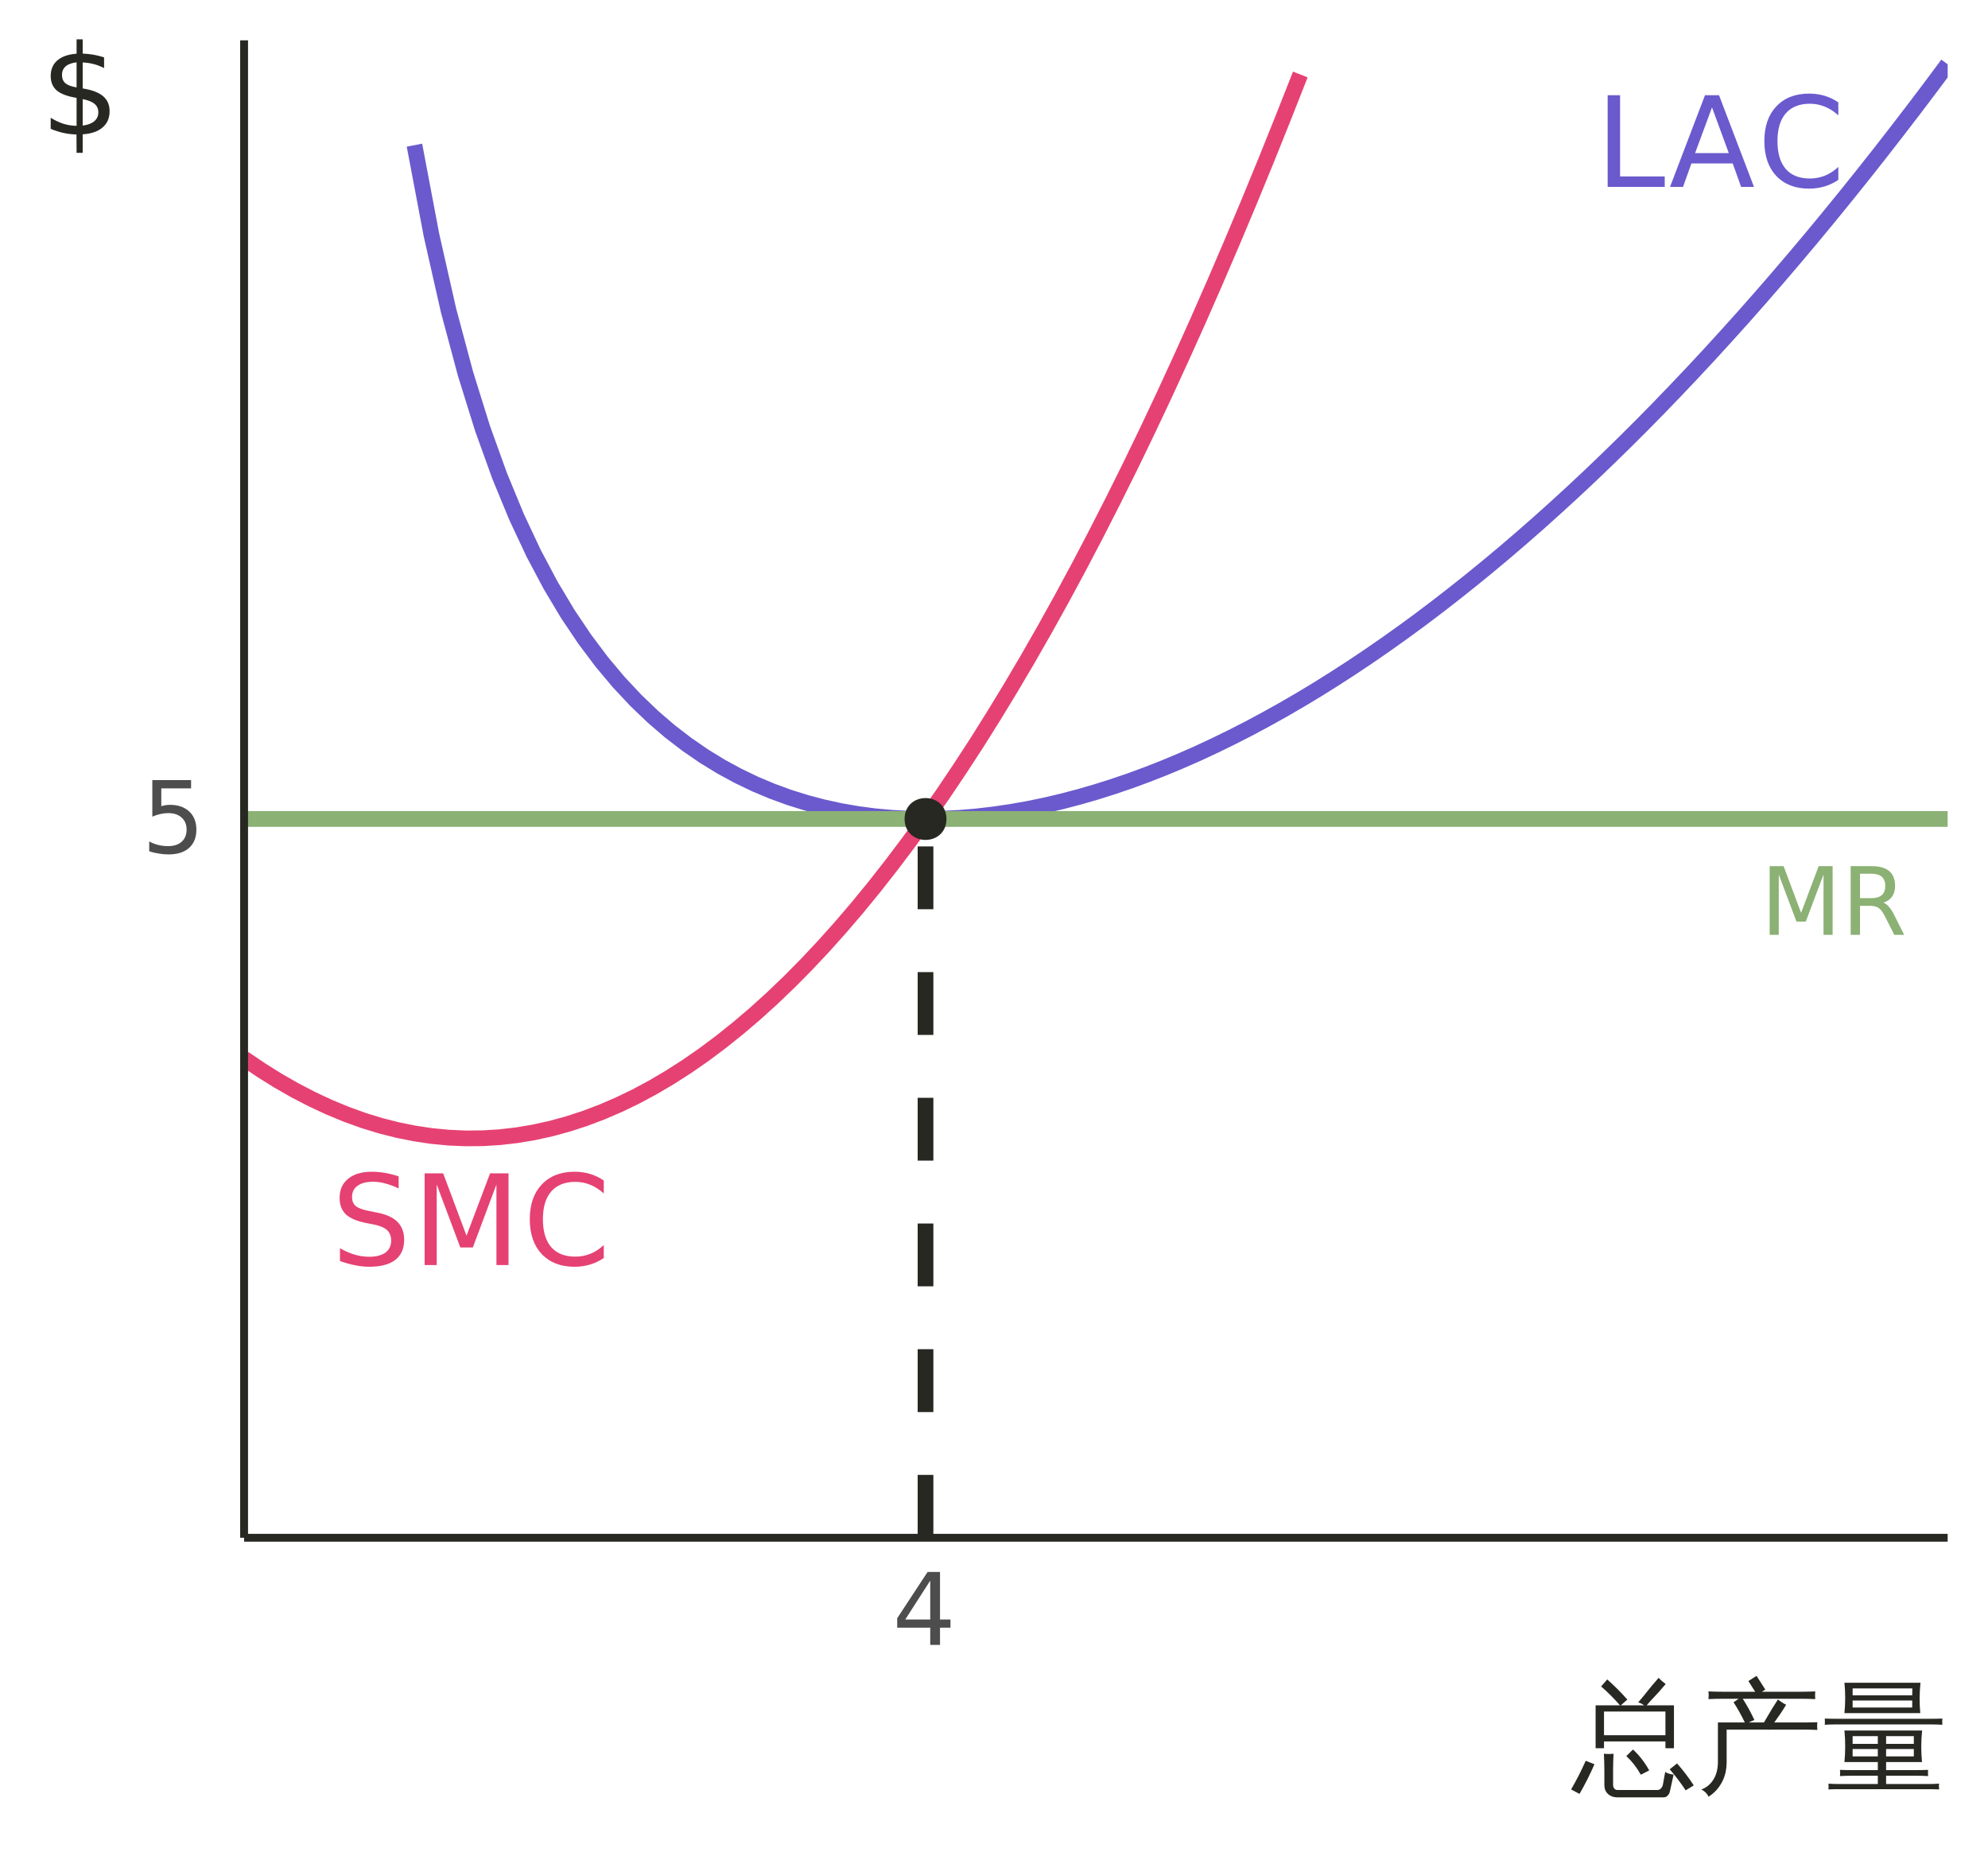
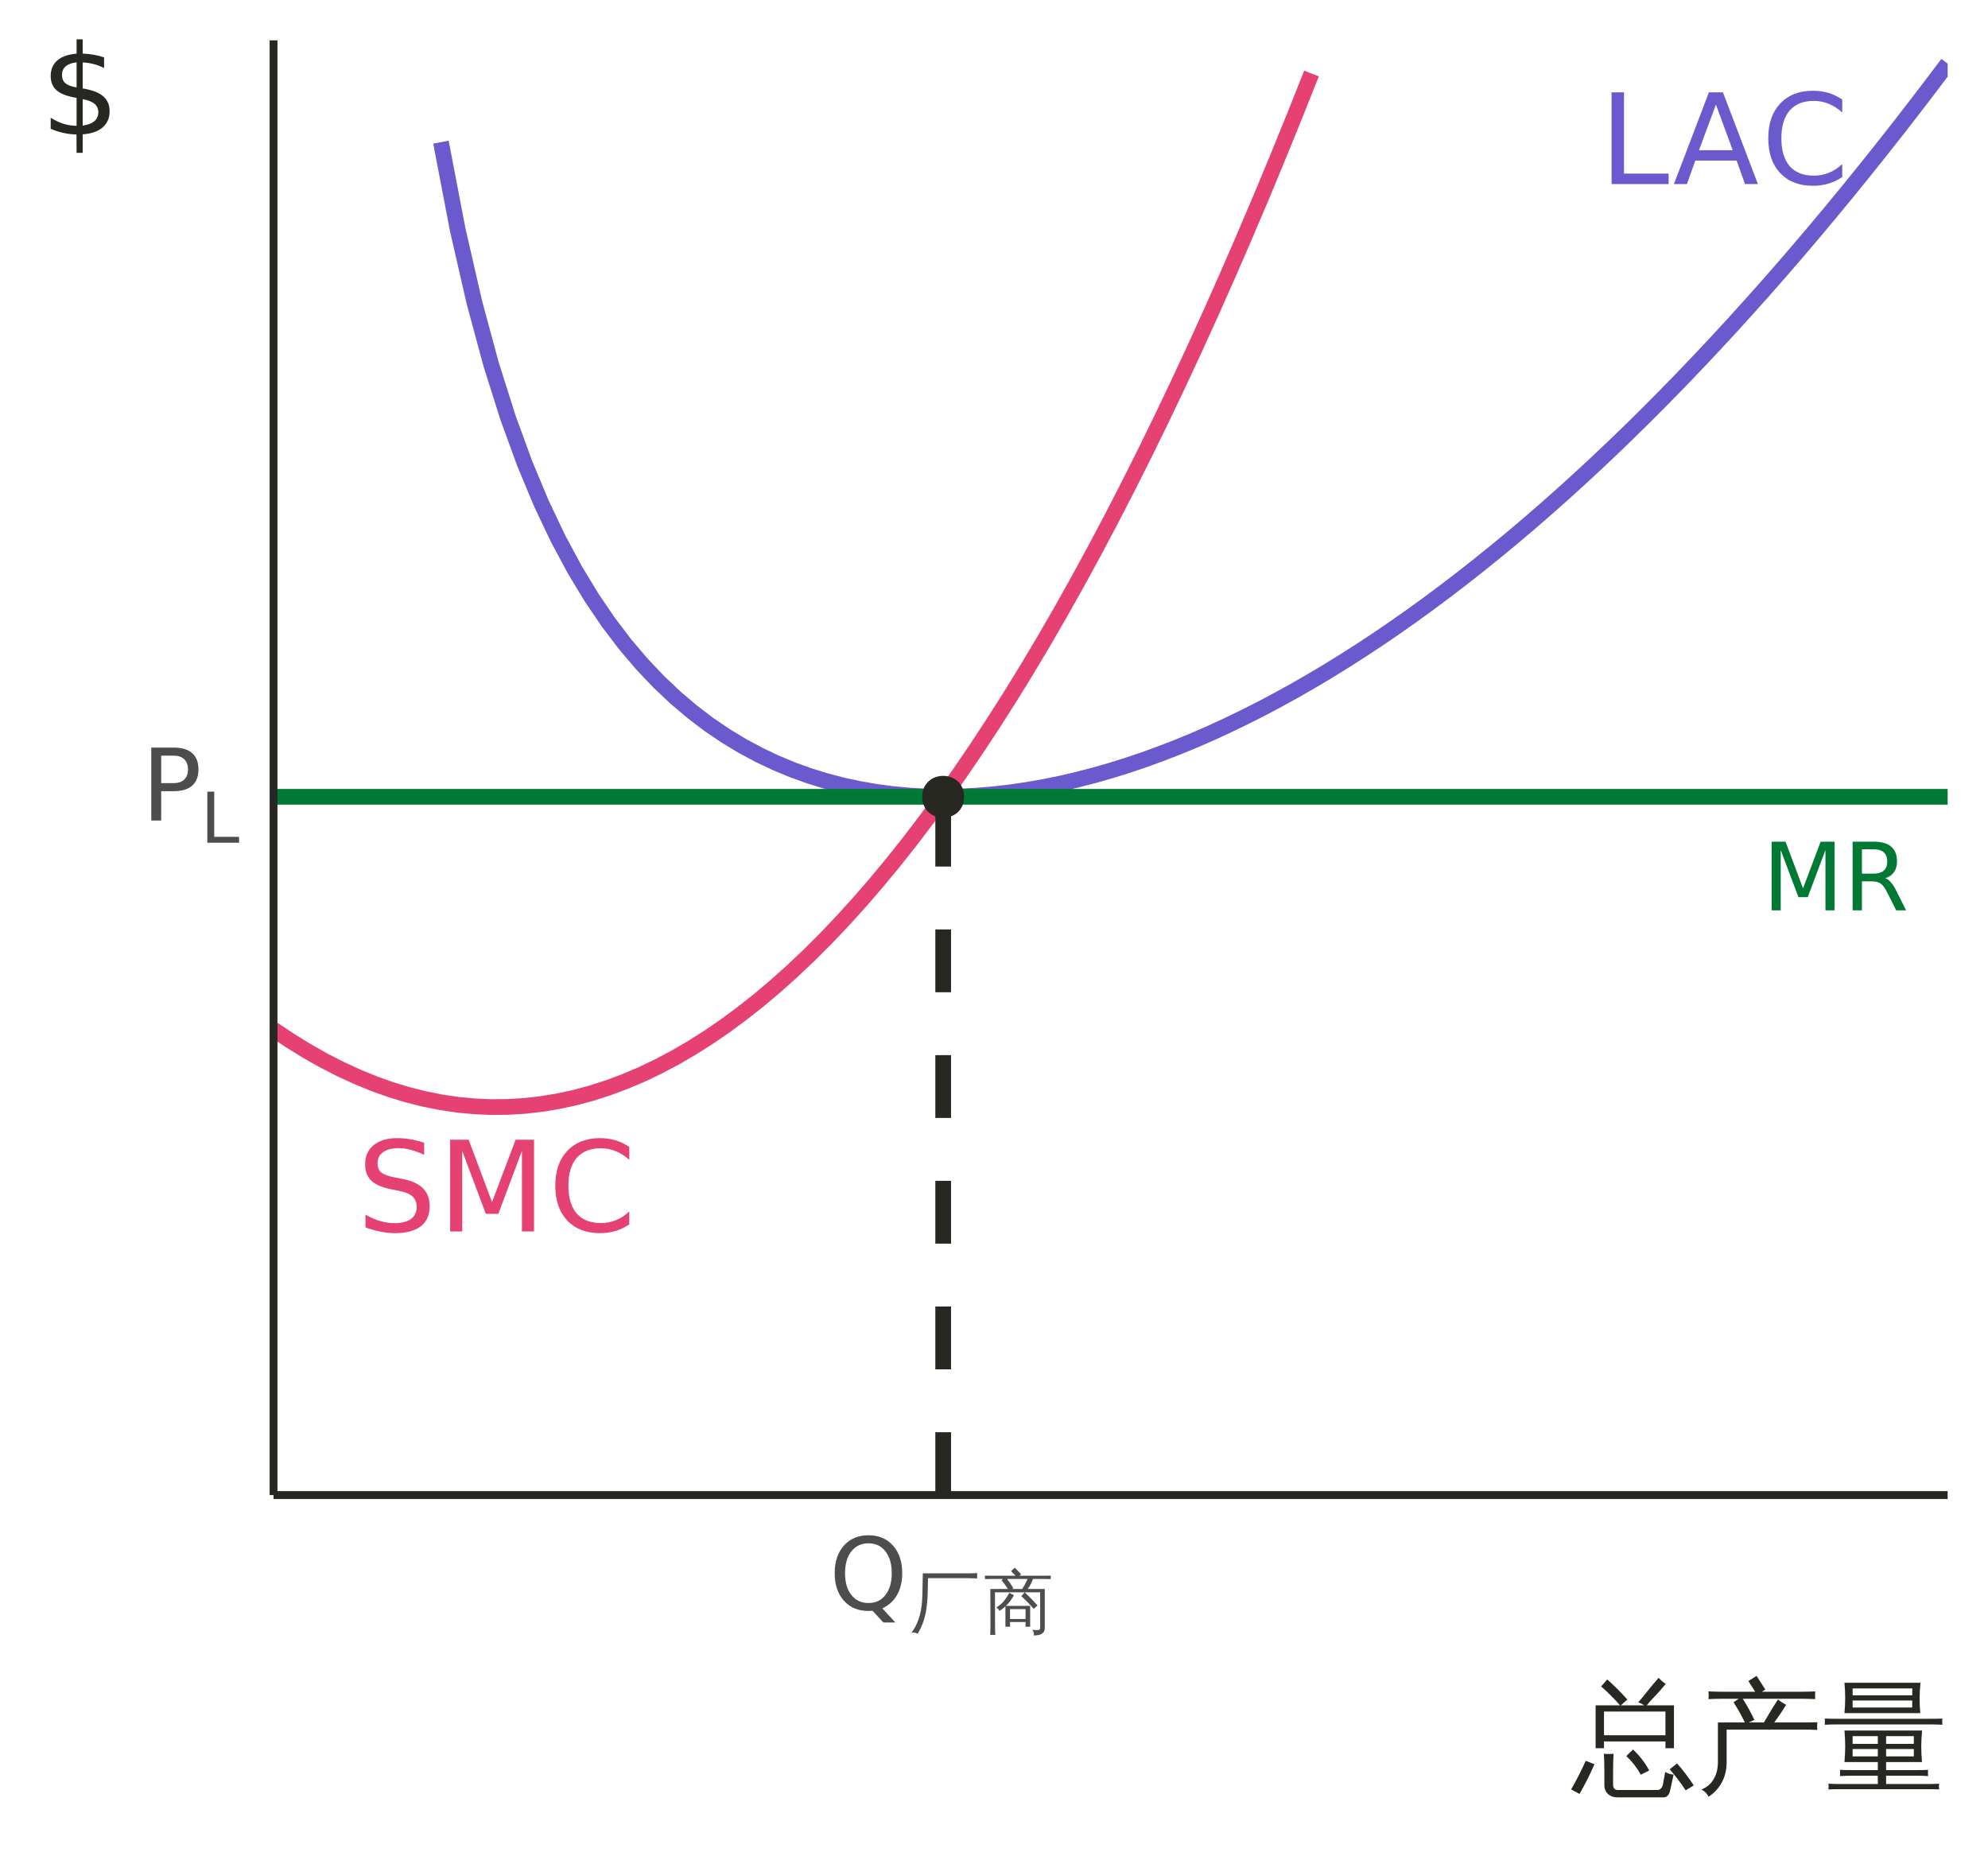
<svg xmlns="http://www.w3.org/2000/svg" xmlns:xlink="http://www.w3.org/1999/xlink" width="270" height="252" viewBox="0 0 270 252">
  <defs>
    <g>
      <g id="glyph-0-0">
        <path d="M 0.844 3.016 L 0.844 -12.047 L 9.391 -12.047 L 9.391 3.016 Z M 1.812 2.062 L 8.438 2.062 L 8.438 -11.078 L 1.812 -11.078 Z M 1.812 2.062 " />
      </g>
      <g id="glyph-0-1">
        <path d="M 1.672 -12.453 L 3.359 -12.453 L 3.359 -1.422 L 9.422 -1.422 L 9.422 0 L 1.672 0 Z M 1.672 -12.453 " />
      </g>
      <g id="glyph-0-2">
        <path d="M 5.844 -10.797 L 3.547 -4.594 L 8.125 -4.594 Z M 4.891 -12.453 L 6.797 -12.453 L 11.547 0 L 9.797 0 L 8.656 -3.188 L 3.047 -3.188 L 1.906 0 L 0.141 0 Z M 4.891 -12.453 " />
      </g>
      <g id="glyph-0-3">
        <path d="M 11 -11.484 L 11 -9.719 C 10.438 -10.238 9.832 -10.629 9.188 -10.891 C 8.539 -11.16 7.859 -11.297 7.141 -11.297 C 5.711 -11.297 4.617 -10.859 3.859 -9.984 C 3.109 -9.117 2.734 -7.863 2.734 -6.219 C 2.734 -4.57 3.109 -3.312 3.859 -2.438 C 4.617 -1.57 5.711 -1.141 7.141 -1.141 C 7.859 -1.141 8.539 -1.27 9.188 -1.531 C 9.832 -1.789 10.438 -2.188 11 -2.719 L 11 -0.953 C 10.406 -0.555 9.781 -0.258 9.125 -0.062 C 8.469 0.133 7.77 0.234 7.031 0.234 C 5.156 0.234 3.672 -0.336 2.578 -1.484 C 1.492 -2.641 0.953 -4.219 0.953 -6.219 C 0.953 -8.219 1.492 -9.789 2.578 -10.938 C 3.672 -12.094 5.156 -12.672 7.031 -12.672 C 7.781 -12.672 8.484 -12.57 9.141 -12.375 C 9.797 -12.176 10.414 -11.879 11 -11.484 Z M 11 -11.484 " />
      </g>
      <g id="glyph-0-4">
        <path d="M 9.141 -12.047 L 9.141 -10.406 C 8.504 -10.707 7.898 -10.93 7.328 -11.078 C 6.766 -11.234 6.219 -11.312 5.688 -11.312 C 4.77 -11.312 4.062 -11.129 3.562 -10.766 C 3.062 -10.41 2.812 -9.906 2.812 -9.25 C 2.812 -8.707 2.977 -8.297 3.312 -8.016 C 3.645 -7.734 4.27 -7.504 5.188 -7.328 L 6.219 -7.125 C 7.469 -6.883 8.391 -6.461 8.984 -5.859 C 9.586 -5.254 9.891 -4.445 9.891 -3.438 C 9.891 -2.227 9.484 -1.312 8.672 -0.688 C 7.867 -0.07 6.688 0.234 5.125 0.234 C 4.531 0.234 3.898 0.164 3.234 0.031 C 2.578 -0.094 1.891 -0.285 1.172 -0.547 L 1.172 -2.281 C 1.859 -1.895 2.531 -1.602 3.188 -1.406 C 3.844 -1.219 4.488 -1.125 5.125 -1.125 C 6.082 -1.125 6.82 -1.312 7.344 -1.688 C 7.863 -2.07 8.125 -2.613 8.125 -3.312 C 8.125 -3.926 7.938 -4.406 7.562 -4.75 C 7.188 -5.094 6.57 -5.348 5.719 -5.516 L 4.688 -5.719 C 3.438 -5.969 2.531 -6.359 1.969 -6.891 C 1.406 -7.43 1.125 -8.176 1.125 -9.125 C 1.125 -10.227 1.508 -11.094 2.281 -11.719 C 3.062 -12.352 4.133 -12.672 5.5 -12.672 C 6.082 -12.672 6.676 -12.617 7.281 -12.516 C 7.883 -12.41 8.504 -12.254 9.141 -12.047 Z M 9.141 -12.047 " />
      </g>
      <g id="glyph-0-5">
        <path d="M 1.672 -12.453 L 4.188 -12.453 L 7.359 -3.984 L 10.562 -12.453 L 13.062 -12.453 L 13.062 0 L 11.422 0 L 11.422 -10.938 L 8.219 -2.391 L 6.516 -2.391 L 3.312 -10.938 L 3.312 0 L 1.672 0 Z M 1.672 -12.453 " />
      </g>
      <g id="glyph-1-0">
        <path d="M 0.641 2.266 L 0.641 -9.016 L 7.031 -9.016 L 7.031 2.266 Z M 1.359 1.547 L 6.328 1.547 L 6.328 -8.297 L 1.359 -8.297 Z M 1.359 1.547 " />
      </g>
      <g id="glyph-1-1">
        <path d="M 1.25 -9.328 L 3.141 -9.328 L 5.516 -2.984 L 7.906 -9.328 L 9.797 -9.328 L 9.797 0 L 8.562 0 L 8.562 -8.188 L 6.156 -1.797 L 4.891 -1.797 L 2.484 -8.188 L 2.484 0 L 1.25 0 Z M 1.25 -9.328 " />
      </g>
      <g id="glyph-1-2">
        <path d="M 5.688 -4.375 C 5.957 -4.281 6.219 -4.082 6.469 -3.781 C 6.727 -3.488 6.984 -3.078 7.234 -2.547 L 8.516 0 L 7.172 0 L 5.969 -2.391 C 5.664 -3.016 5.367 -3.426 5.078 -3.625 C 4.785 -3.832 4.391 -3.938 3.891 -3.938 L 2.516 -3.938 L 2.516 0 L 1.25 0 L 1.25 -9.328 L 4.109 -9.328 C 5.172 -9.328 5.961 -9.102 6.484 -8.656 C 7.016 -8.207 7.281 -7.535 7.281 -6.641 C 7.281 -6.055 7.141 -5.566 6.859 -5.172 C 6.586 -4.785 6.195 -4.52 5.688 -4.375 Z M 2.516 -8.297 L 2.516 -4.984 L 4.109 -4.984 C 4.711 -4.984 5.172 -5.125 5.484 -5.406 C 5.797 -5.688 5.953 -6.098 5.953 -6.641 C 5.953 -7.18 5.797 -7.594 5.484 -7.875 C 5.172 -8.156 4.711 -8.297 4.109 -8.297 Z M 2.516 -8.297 " />
      </g>
      <g id="glyph-2-0">
        <path d="M 0.672 2.406 L 0.672 -9.578 L 7.469 -9.578 L 7.469 2.406 Z M 1.438 1.641 L 6.719 1.641 L 6.719 -8.828 L 1.438 -8.828 Z M 1.438 1.641 " />
      </g>
      <g id="glyph-2-1">
-         <path d="M 1.469 -9.906 L 6.734 -9.906 L 6.734 -8.781 L 2.688 -8.781 L 2.688 -6.359 C 2.883 -6.422 3.082 -6.469 3.281 -6.5 C 3.477 -6.531 3.672 -6.547 3.859 -6.547 C 4.961 -6.547 5.836 -6.242 6.484 -5.641 C 7.129 -5.035 7.453 -4.211 7.453 -3.172 C 7.453 -2.109 7.117 -1.281 6.453 -0.688 C 5.797 -0.102 4.863 0.188 3.656 0.188 C 3.238 0.188 2.812 0.148 2.375 0.078 C 1.945 0.016 1.504 -0.086 1.047 -0.234 L 1.047 -1.578 C 1.441 -1.359 1.852 -1.195 2.281 -1.094 C 2.707 -0.988 3.156 -0.938 3.625 -0.938 C 4.395 -0.938 5.004 -1.133 5.453 -1.531 C 5.898 -1.938 6.125 -2.484 6.125 -3.172 C 6.125 -3.867 5.898 -4.414 5.453 -4.812 C 5.004 -5.219 4.395 -5.422 3.625 -5.422 C 3.27 -5.422 2.914 -5.379 2.562 -5.297 C 2.207 -5.223 1.844 -5.102 1.469 -4.938 Z M 1.469 -9.906 " />
+         <path d="M 2.672 -8.812 L 2.672 -5.078 L 4.359 -5.078 C 4.984 -5.078 5.461 -5.238 5.797 -5.562 C 6.141 -5.883 6.312 -6.348 6.312 -6.953 C 6.312 -7.547 6.141 -8.004 5.797 -8.328 C 5.461 -8.648 4.984 -8.812 4.359 -8.812 Z M 1.328 -9.906 L 4.359 -9.906 C 5.473 -9.906 6.312 -9.656 6.875 -9.156 C 7.445 -8.656 7.734 -7.922 7.734 -6.953 C 7.734 -5.973 7.445 -5.234 6.875 -4.734 C 6.312 -4.234 5.473 -3.984 4.359 -3.984 L 2.672 -3.984 L 2.672 0 L 1.328 0 Z M 1.328 -9.906 " />
      </g>
      <g id="glyph-2-2">
-         <path d="M 5.141 -8.734 L 1.75 -3.453 L 5.141 -3.453 Z M 4.781 -9.906 L 6.469 -9.906 L 6.469 -3.453 L 7.891 -3.453 L 7.891 -2.344 L 6.469 -2.344 L 6.469 0 L 5.141 0 L 5.141 -2.344 L 0.656 -2.344 L 0.656 -3.625 Z M 4.781 -9.906 " />
+         <path d="M 5.359 -9 C 4.379 -9 3.602 -8.633 3.031 -7.906 C 2.457 -7.188 2.172 -6.195 2.172 -4.938 C 2.172 -3.695 2.457 -2.711 3.031 -1.984 C 3.602 -1.254 4.379 -0.891 5.359 -0.891 C 6.328 -0.891 7.094 -1.254 7.656 -1.984 C 8.227 -2.711 8.516 -3.695 8.516 -4.938 C 8.516 -6.195 8.227 -7.188 7.656 -7.906 C 7.094 -8.633 6.328 -9 5.359 -9 Z M 7.234 -0.172 L 9 1.75 L 7.375 1.75 L 5.922 0.172 C 5.766 0.172 5.648 0.172 5.578 0.172 C 5.504 0.18 5.43 0.188 5.359 0.188 C 3.961 0.188 2.848 -0.273 2.016 -1.203 C 1.18 -2.141 0.766 -3.383 0.766 -4.938 C 0.766 -6.508 1.18 -7.758 2.016 -8.688 C 2.848 -9.625 3.961 -10.094 5.359 -10.094 C 6.742 -10.094 7.852 -9.625 8.688 -8.688 C 9.52 -7.758 9.938 -6.508 9.938 -4.938 C 9.938 -3.789 9.703 -2.805 9.234 -1.984 C 8.773 -1.172 8.109 -0.566 7.234 -0.172 Z M 7.234 -0.172 " />
      </g>
      <g id="glyph-3-0">
+         <path d="M 0.469 1.688 L 0.469 -6.703 L 5.234 -6.703 L 5.234 1.688 Z M 1.016 1.156 L 4.703 1.156 L 4.703 -6.172 L 1.016 -6.172 Z M 1.016 1.156 " />
+       </g>
+       <g id="glyph-3-1">
+         <path d="M 0.938 -6.938 L 1.875 -6.938 L 1.875 -0.797 L 5.25 -0.797 L 5.25 0 L 0.938 0 Z M 0.938 -6.938 " />
+       </g>
+       <g id="glyph-4-0">
+         <path d="M 0.312 0 L 0.312 -6.344 L 2.844 -6.344 L 2.844 0 Z M 0.625 -0.312 L 2.531 -0.312 L 2.531 -6.016 L 0.625 -6.016 Z M 0.625 -0.312 " />
+       </g>
+       <g id="glyph-4-1">
+         <path d="M 1.688 -4.969 L 1.734 -7.266 L 7.812 -7.266 C 8.25 -7.266 8.688 -7.273 9.125 -7.297 C 9.102 -7.055 9.102 -6.816 9.125 -6.578 C 8.688 -6.598 8.25 -6.609 7.812 -6.609 L 2.438 -6.609 L 2.406 -4.938 C 2.395 -3.914 2.312 -2.953 2.156 -2.047 C 1.945 -0.91 1.566 0.086 1.016 0.953 C 0.766 0.773 0.488 0.727 0.188 0.812 C 1.02 -0.289 1.5 -1.703 1.625 -3.422 C 1.664 -3.848 1.688 -4.363 1.688 -4.969 Z M 1.688 -4.969 " />
+       </g>
+       <g id="glyph-4-2">
+         <path d="M 3.578 -0.016 L 2.953 -0.016 L 2.953 -2.781 C 2.703 -2.562 2.43 -2.352 2.141 -2.156 C 2.047 -2.363 1.906 -2.52 1.719 -2.625 C 2.125 -2.875 2.457 -3.156 2.719 -3.469 C 2.977 -3.781 3.234 -4.164 3.484 -4.625 C 3.68 -4.5 3.891 -4.395 4.109 -4.312 C 3.848 -3.781 3.484 -3.289 3.016 -2.844 L 6.312 -2.844 L 6.312 -0.016 L 5.688 -0.016 L 5.688 -0.656 L 3.578 -0.656 Z M 5.562 -4.688 L 1.531 -4.688 L 1.547 -0.172 C 1.547 0.254 1.555 0.68 1.578 1.109 C 1.348 1.078 1.117 1.078 0.891 1.109 C 0.91 0.68 0.922 0.254 0.922 -0.172 L 0.906 -5.141 L 3.297 -5.141 C 3.023 -5.555 2.734 -5.957 2.422 -6.344 L 2.625 -6.5 L 1.062 -6.5 C 0.77 -6.5 0.473 -6.492 0.172 -6.484 C 0.18 -6.641 0.18 -6.797 0.172 -6.953 C 0.473 -6.941 0.77 -6.938 1.062 -6.938 L 4.328 -6.938 L 3.719 -7.562 L 4.234 -8.031 L 5.078 -7.156 L 4.875 -6.938 L 8.219 -6.938 C 8.52 -6.938 8.816 -6.941 9.109 -6.953 C 9.098 -6.797 9.098 -6.641 9.109 -6.484 C 8.816 -6.492 8.52 -6.5 8.219 -6.5 L 6.688 -6.5 C 6.562 -6.094 6.328 -5.641 5.984 -5.141 L 8.297 -5.141 L 8.297 0.172 C 8.297 0.836 7.812 1.172 6.844 1.172 L 6.797 1.172 C 6.859 0.891 6.789 0.633 6.594 0.406 C 6.758 0.426 6.957 0.438 7.188 0.438 C 7.414 0.445 7.551 0.426 7.594 0.375 C 7.645 0.332 7.672 0.18 7.672 -0.078 L 7.672 -4.688 L 5.672 -4.688 L 5.625 -4.625 C 6.219 -4.082 6.781 -3.508 7.312 -2.906 L 6.797 -2.438 C 6.266 -3.051 5.703 -3.629 5.109 -4.172 L 5.578 -4.688 Z M 5.688 -2.406 L 3.578 -2.406 L 3.578 -1.062 L 5.688 -1.062 Z M 5.234 -5.141 C 5.461 -5.484 5.707 -5.938 5.969 -6.5 L 3.172 -6.5 C 3.484 -6.102 3.77 -5.68 4.031 -5.234 L 3.859 -5.141 Z M 5.234 -5.141 " />
+       </g>
+       <g id="glyph-5-0">
        <path d="M 0.562 0 L 0.562 -11.328 L 5.078 -11.328 L 5.078 0 Z M 1.125 -0.562 L 4.516 -0.562 L 4.516 -10.766 L 1.125 -10.766 Z M 1.125 -0.562 " />
      </g>
-       <g id="glyph-3-1">
+       <g id="glyph-5-1">
        <path d="M 4.328 -4.453 L 3.188 -4.453 L 3.188 -10.281 L 6.5 -10.281 C 5.707 -11.195 4.852 -12.051 3.938 -12.844 L 4.766 -13.797 C 5.734 -12.941 6.645 -12.031 7.5 -11.062 L 6.609 -10.281 L 9.766 -10.281 C 9.523 -10.477 9.258 -10.609 8.969 -10.672 L 9.75 -11.609 C 10.414 -12.441 10.758 -12.867 10.781 -12.891 L 11.75 -14.016 C 12.039 -13.703 12.359 -13.422 12.703 -13.172 L 11.734 -12.047 L 10.625 -10.859 L 10.125 -10.281 L 13.828 -10.281 L 13.828 -4.453 L 12.672 -4.453 L 12.672 -5.375 L 4.328 -5.375 Z M 12.672 -9.438 L 4.328 -9.438 L 4.328 -6.219 L 12.672 -6.219 Z M 15.422 1.266 C 14.754 0.254 14.031 -0.695 13.25 -1.594 L 14.25 -2.391 C 15.07 -1.461 15.828 -0.469 16.516 0.594 Z M 9.328 -0.859 C 8.797 -1.816 8.141 -2.66 7.359 -3.391 L 8.266 -4.281 C 9.141 -3.469 9.875 -2.52 10.469 -1.438 Z M 12.641 -1.234 C 12.953 -1.035 13.332 -0.914 13.781 -0.875 L 13.297 1.328 C 13.254 1.578 13.156 1.785 13 1.953 C 12.844 2.129 12.656 2.219 12.438 2.219 L 6.125 2.219 C 5.625 2.219 5.207 2.066 4.875 1.766 C 4.539 1.461 4.375 1.055 4.375 0.547 L 4.375 -1.391 C 4.375 -2.172 4.352 -2.941 4.312 -3.703 C 4.75 -3.66 5.188 -3.66 5.625 -3.703 C 5.582 -2.941 5.562 -2.172 5.562 -1.391 L 5.562 0.547 C 5.562 0.723 5.613 0.879 5.719 1.016 C 5.832 1.148 5.973 1.219 6.141 1.219 L 11.594 1.219 C 11.781 1.219 11.938 1.145 12.062 1 C 12.195 0.863 12.285 0.691 12.328 0.484 Z M -0.141 1.141 C 0.586 -0.109 1.25 -1.406 1.844 -2.75 L 3.031 -2.281 C 2.426 -0.883 1.75 0.457 1 1.75 Z M -0.141 1.141 " />
      </g>
-       <g id="glyph-3-2">
+       <g id="glyph-5-2">
        <path d="M 2.797 -2.609 L 2.797 -7.953 L 6.453 -7.953 C 6.004 -8.898 5.492 -9.816 4.922 -10.703 L 5.625 -11.172 L 3.453 -11.172 C 2.805 -11.172 2.16 -11.156 1.516 -11.125 C 1.555 -11.477 1.555 -11.828 1.516 -12.172 C 2.16 -12.141 2.805 -12.125 3.453 -12.125 L 7.859 -12.125 L 6.938 -13.578 L 8.047 -14.281 L 9.234 -12.422 L 8.766 -12.125 L 14.094 -12.125 C 14.738 -12.125 15.379 -12.141 16.016 -12.172 C 15.984 -11.828 15.984 -11.477 16.016 -11.125 C 15.379 -11.156 14.738 -11.172 14.094 -11.172 L 6.172 -11.172 C 6.766 -10.242 7.289 -9.285 7.75 -8.297 L 6.984 -7.953 L 9.047 -7.953 L 10.156 -9.828 L 10.953 -11.078 C 11.297 -10.797 11.664 -10.555 12.062 -10.359 C 11.812 -9.941 11.547 -9.523 11.266 -9.109 L 10.453 -7.953 L 14.359 -7.953 C 15.016 -7.953 15.66 -7.961 16.297 -7.984 C 16.266 -7.641 16.266 -7.289 16.297 -6.938 C 15.66 -6.969 15.016 -6.984 14.359 -6.984 L 9.844 -6.984 L 9.797 -6.922 C 9.773 -6.941 9.75 -6.961 9.719 -6.984 L 3.984 -6.984 L 3.984 -2.609 C 3.984 -1.523 3.758 -0.582 3.312 0.219 C 2.863 1.031 2.27 1.664 1.531 2.125 C 1.32 1.688 0.992 1.363 0.547 1.156 C 1.242 0.895 1.789 0.441 2.188 -0.203 C 2.594 -0.848 2.797 -1.648 2.797 -2.609 Z M 2.797 -2.609 " />
      </g>
-       <g id="glyph-3-3">
+       <g id="glyph-5-3">
        <path d="M 15.844 0.359 C 15.801 0.617 15.801 0.879 15.844 1.141 C 15.363 1.117 14.883 1.109 14.406 1.109 L 2.219 1.109 C 1.75 1.109 1.281 1.117 0.812 1.141 C 0.832 0.879 0.832 0.617 0.812 0.359 C 1.281 0.391 1.75 0.406 2.219 0.406 L 7.516 0.406 L 7.516 -0.719 L 3.938 -0.719 C 3.414 -0.719 2.895 -0.703 2.375 -0.672 C 2.406 -0.953 2.406 -1.234 2.375 -1.516 C 2.895 -1.492 3.414 -1.484 3.938 -1.484 L 7.516 -1.484 L 7.516 -2.578 L 2.984 -2.578 C 3.117 -4.004 3.117 -5.43 2.984 -6.859 L 13.531 -6.859 C 13.383 -5.43 13.379 -4.004 13.516 -2.578 L 8.641 -2.578 L 8.641 -1.484 L 12.797 -1.484 C 13.316 -1.484 13.832 -1.492 14.344 -1.516 C 14.32 -1.234 14.32 -0.953 14.344 -0.672 C 13.832 -0.703 13.316 -0.719 12.797 -0.719 L 8.641 -0.719 L 8.641 0.406 L 14.406 0.406 C 14.883 0.406 15.363 0.391 15.844 0.359 Z M 16.281 -8.484 C 16.258 -8.203 16.258 -7.922 16.281 -7.641 C 15.77 -7.672 15.258 -7.688 14.75 -7.688 L 1.859 -7.688 C 1.336 -7.688 0.82 -7.672 0.312 -7.641 C 0.332 -7.922 0.332 -8.203 0.312 -8.484 C 0.832 -8.461 1.348 -8.453 1.859 -8.453 L 14.75 -8.453 C 15.25 -8.453 15.758 -8.461 16.281 -8.484 Z M 2.984 -9.219 C 3.117 -10.602 3.117 -11.977 2.984 -13.344 L 13.312 -13.344 C 13.164 -11.977 13.156 -10.602 13.281 -9.219 Z M 8.641 -5.047 L 12.406 -5.047 L 12.406 -6.094 L 8.641 -6.094 Z M 7.516 -5.047 L 7.516 -6.094 L 4.094 -6.094 L 4.094 -5.047 Z M 8.641 -4.344 L 8.641 -3.344 L 12.406 -3.344 L 12.406 -4.344 Z M 7.516 -4.344 L 4.094 -4.344 L 4.094 -3.344 L 7.516 -3.344 Z M 4.094 -12.578 L 4.094 -11.641 L 12.188 -11.641 L 12.203 -12.578 Z M 4.094 -10.938 L 4.094 -9.984 L 12.188 -9.984 L 12.188 -10.938 Z M 4.094 -10.938 " />
      </g>
-       <g id="glyph-4-0">
+       <g id="glyph-6-0">
        <path d="M 0.844 3 L 0.844 -11.984 L 9.344 -11.984 L 9.344 3 Z M 1.797 2.062 L 8.406 2.062 L 8.406 -11.031 L 1.797 -11.031 Z M 1.797 2.062 " />
      </g>
-       <g id="glyph-4-1">
+       <g id="glyph-6-1">
        <path d="M 5.75 2.5 L 4.922 2.5 L 4.906 0 C 4.32 -0.008 3.738 -0.078 3.156 -0.203 C 2.582 -0.328 2 -0.516 1.406 -0.766 L 1.406 -2.266 C 1.977 -1.91 2.551 -1.641 3.125 -1.453 C 3.707 -1.273 4.305 -1.18 4.922 -1.172 L 4.922 -4.969 C 3.691 -5.164 2.797 -5.5 2.234 -5.969 C 1.68 -6.445 1.406 -7.102 1.406 -7.938 C 1.406 -8.832 1.707 -9.539 2.312 -10.062 C 2.914 -10.582 3.785 -10.883 4.922 -10.969 L 4.922 -12.922 L 5.75 -12.922 L 5.75 -10.984 C 6.258 -10.961 6.754 -10.91 7.234 -10.828 C 7.711 -10.742 8.188 -10.625 8.656 -10.469 L 8.656 -9.016 C 8.188 -9.254 7.711 -9.438 7.234 -9.562 C 6.754 -9.688 6.258 -9.758 5.75 -9.781 L 5.75 -6.25 C 7 -6.051 7.922 -5.703 8.516 -5.203 C 9.109 -4.703 9.406 -4.02 9.406 -3.156 C 9.406 -2.227 9.086 -1.492 8.453 -0.953 C 7.828 -0.41 6.926 -0.098 5.75 -0.016 Z M 4.922 -6.391 L 4.922 -9.797 C 4.273 -9.723 3.781 -9.539 3.438 -9.25 C 3.102 -8.957 2.938 -8.566 2.938 -8.078 C 2.938 -7.598 3.094 -7.223 3.406 -6.953 C 3.719 -6.691 4.223 -6.504 4.922 -6.391 Z M 5.75 -4.797 L 5.75 -1.203 C 6.445 -1.297 6.973 -1.492 7.328 -1.797 C 7.691 -2.109 7.875 -2.508 7.875 -3 C 7.875 -3.488 7.703 -3.875 7.359 -4.156 C 7.016 -4.445 6.477 -4.66 5.75 -4.797 Z M 5.75 -4.797 " />
      </g>
    </g>
    <clipPath id="clip-0">
-       <path clip-rule="nonzero" d="M 55 7 L 264.523 7 L 264.523 113 L 55 113 Z M 55 7 " />
+       <path clip-rule="nonzero" d="M 58 7 L 264.523 7 L 264.523 110 L 58 110 Z M 58 7 " />
    </clipPath>
    <clipPath id="clip-1">
-       <path clip-rule="nonzero" d="M 33.152 9 L 178 9 L 178 156 L 33.152 156 Z M 33.152 9 " />
+       <path clip-rule="nonzero" d="M 37.152 8 L 180 8 L 180 152 L 37.152 152 Z M 37.152 8 " />
    </clipPath>
    <clipPath id="clip-2">
-       <path clip-rule="nonzero" d="M 33.152 110 L 264.523 110 L 264.523 113 L 33.152 113 Z M 33.152 110 " />
+       <path clip-rule="nonzero" d="M 37.152 107 L 264.523 107 L 264.523 110 L 37.152 110 Z M 37.152 107 " />
    </clipPath>
    <clipPath id="clip-3">
-       <path clip-rule="nonzero" d="M 124 110 L 127 110 L 127 208.852 L 124 208.852 Z M 124 110 " />
+       <path clip-rule="nonzero" d="M 127 107 L 130 107 L 130 203.051 L 127 203.051 Z M 127 107 " />
    </clipPath>
  </defs>
  <rect x="-27" y="-25.2" width="324" height="302.4" fill="rgb(100%, 100%, 100%)" fill-opacity="1" />
  <g clip-path="url(#clip-0)">
-     <path fill="none" stroke-width="2.134" stroke-linecap="butt" stroke-linejoin="round" stroke="rgb(41.569%, 35.294%, 80.392%)" stroke-opacity="1" stroke-miterlimit="10" d="M 56.289 19.715 L 58.602 31.934 L 60.914 42.141 L 63.23 50.789 L 65.543 58.203 L 67.855 64.625 L 70.168 70.23 L 72.484 75.16 L 74.797 79.516 L 77.109 83.383 L 79.426 86.828 L 81.738 89.906 L 84.051 92.664 L 86.367 95.133 L 88.68 97.348 L 90.992 99.336 L 93.309 101.113 L 95.621 102.703 L 97.934 104.121 L 100.246 105.375 L 102.562 106.488 L 104.875 107.457 L 107.188 108.305 L 109.504 109.027 L 111.816 109.637 L 114.129 110.141 L 116.445 110.543 L 118.758 110.852 L 121.07 111.066 L 123.387 111.191 L 125.699 111.23 L 128.012 111.191 L 130.324 111.074 L 132.641 110.879 L 134.953 110.609 L 137.266 110.27 L 139.582 109.863 L 141.895 109.387 L 144.207 108.844 L 146.523 108.238 L 148.836 107.57 L 151.148 106.84 L 153.465 106.051 L 155.777 105.199 L 158.09 104.293 L 160.402 103.328 L 162.719 102.309 L 165.031 101.23 L 167.344 100.098 L 169.66 98.914 L 171.973 97.672 L 174.285 96.383 L 176.602 95.039 L 178.914 93.645 L 181.227 92.195 L 183.543 90.699 L 185.855 89.152 L 188.168 87.555 L 190.48 85.91 L 192.797 84.215 L 195.109 82.469 L 197.422 80.676 L 199.738 78.836 L 202.051 76.949 L 204.363 75.016 L 206.68 73.031 L 208.992 71.004 L 211.305 68.926 L 213.621 66.805 L 215.934 64.637 L 218.246 62.422 L 220.559 60.164 L 222.875 57.859 L 225.188 55.508 L 227.5 53.109 L 229.816 50.668 L 232.129 48.184 L 234.441 45.652 L 236.758 43.078 L 239.07 40.457 L 241.383 37.793 L 243.695 35.086 L 246.012 32.332 L 248.324 29.535 L 250.637 26.695 L 252.953 23.809 L 255.266 20.883 L 257.578 17.91 L 259.895 14.895 L 262.207 11.836 L 264.52 8.734 " />
+     <path fill="none" stroke-width="2.134" stroke-linecap="butt" stroke-linejoin="round" stroke="rgb(41.569%, 35.294%, 80.392%)" stroke-opacity="1" stroke-miterlimit="10" d="M 59.887 19.309 L 62.16 31.18 L 64.434 41.094 L 66.707 49.496 L 68.984 56.699 L 71.258 62.938 L 73.531 68.387 L 75.805 73.172 L 78.078 77.402 L 80.352 81.16 L 82.625 84.508 L 84.898 87.5 L 87.172 90.176 L 89.445 92.574 L 91.719 94.727 L 93.992 96.656 L 96.266 98.387 L 98.539 99.93 L 100.812 101.305 L 103.09 102.527 L 105.363 103.605 L 107.637 104.551 L 109.91 105.371 L 112.184 106.074 L 114.457 106.668 L 116.73 107.156 L 119.004 107.547 L 121.277 107.848 L 123.551 108.055 L 125.824 108.176 L 128.098 108.215 L 130.371 108.176 L 132.645 108.062 L 134.918 107.871 L 137.195 107.613 L 139.469 107.281 L 141.742 106.887 L 144.016 106.422 L 146.289 105.898 L 148.562 105.309 L 150.836 104.66 L 153.109 103.949 L 155.383 103.184 L 157.656 102.355 L 159.93 101.477 L 162.203 100.539 L 164.477 99.547 L 166.75 98.5 L 169.023 97.398 L 171.301 96.25 L 173.574 95.043 L 175.848 93.789 L 178.121 92.484 L 180.395 91.129 L 182.668 89.723 L 184.941 88.27 L 187.215 86.766 L 189.488 85.215 L 191.762 83.613 L 194.035 81.969 L 196.309 80.273 L 198.582 78.531 L 200.855 76.746 L 203.129 74.91 L 205.406 73.031 L 207.68 71.105 L 209.953 69.133 L 212.227 67.117 L 214.5 65.055 L 216.773 62.949 L 219.047 60.801 L 221.32 58.605 L 223.594 56.363 L 225.867 54.078 L 228.141 51.754 L 230.414 49.379 L 232.688 46.965 L 234.961 44.508 L 237.234 42.004 L 239.512 39.461 L 241.785 36.871 L 244.059 34.238 L 246.332 31.566 L 248.605 28.848 L 250.879 26.09 L 253.152 23.285 L 255.426 20.441 L 257.699 17.555 L 259.973 14.625 L 262.246 11.652 L 264.52 8.641 " />
  </g>
  <g fill="rgb(41.569%, 35.294%, 80.392%)" fill-opacity="1">
-     <use xlink:href="#glyph-0-1" x="216.672" y="25.385" />
-     <use xlink:href="#glyph-0-2" x="226.672" y="25.385" />
-     <use xlink:href="#glyph-0-3" x="238.672" y="25.385" />
+     <use xlink:href="#glyph-0-1" x="217.203" y="24.998" />
+     <use xlink:href="#glyph-0-2" x="227.203" y="24.998" />
+     <use xlink:href="#glyph-0-3" x="239.203" y="24.998" />
  </g>
  <g clip-path="url(#clip-1)">
-     <path fill="none" stroke-width="2.134" stroke-linecap="butt" stroke-linejoin="round" stroke="rgb(90.196%, 25.49%, 45.098%)" stroke-opacity="1" stroke-miterlimit="10" d="M 33.152 143.77 L 35.465 145.336 L 37.777 146.781 L 40.09 148.102 L 42.406 149.301 L 44.719 150.379 L 47.031 151.336 L 49.348 152.172 L 51.66 152.883 L 53.973 153.473 L 56.289 153.938 L 58.602 154.285 L 60.914 154.508 L 63.23 154.609 L 65.543 154.59 L 67.855 154.449 L 70.168 154.184 L 72.484 153.797 L 74.797 153.289 L 77.109 152.66 L 79.426 151.906 L 81.738 151.031 L 84.051 150.035 L 86.367 148.918 L 88.68 147.676 L 90.992 146.312 L 93.309 144.828 L 95.621 143.223 L 97.934 141.492 L 100.246 139.641 L 102.562 137.668 L 104.875 135.574 L 107.188 133.359 L 109.504 131.02 L 111.816 128.559 L 114.129 125.977 L 116.445 123.27 L 118.758 120.445 L 121.07 117.496 L 123.387 114.426 L 125.699 111.23 L 128.012 107.918 L 130.324 104.48 L 132.641 100.922 L 134.953 97.238 L 137.266 93.438 L 139.582 89.512 L 141.895 85.465 L 144.207 81.297 L 146.523 77.004 L 148.836 72.59 L 151.148 68.055 L 153.465 63.398 L 155.777 58.621 L 158.09 53.719 L 160.402 48.695 L 162.719 43.551 L 165.031 38.281 L 167.344 32.895 L 169.66 27.383 L 171.973 21.75 L 174.285 15.992 L 176.602 10.117 " />
+     <path fill="none" stroke-width="2.134" stroke-linecap="butt" stroke-linejoin="round" stroke="rgb(90.196%, 25.49%, 45.098%)" stroke-opacity="1" stroke-miterlimit="10" d="M 37.152 139.828 L 39.426 141.348 L 41.699 142.75 L 43.973 144.035 L 46.246 145.199 L 48.52 146.246 L 50.793 147.176 L 53.066 147.988 L 55.34 148.68 L 57.613 149.25 L 59.887 149.707 L 62.16 150.043 L 64.434 150.258 L 66.707 150.359 L 68.984 150.336 L 71.258 150.199 L 73.531 149.941 L 75.805 149.566 L 78.078 149.074 L 80.352 148.461 L 82.625 147.73 L 84.898 146.879 L 87.172 145.914 L 89.445 144.824 L 91.719 143.621 L 93.992 142.297 L 96.266 140.855 L 98.539 139.293 L 100.812 137.613 L 103.09 135.816 L 105.363 133.898 L 107.637 131.863 L 109.91 129.711 L 112.184 127.438 L 114.457 125.047 L 116.73 122.539 L 119.004 119.91 L 121.277 117.164 L 123.551 114.301 L 125.824 111.316 L 128.098 108.215 L 130.371 104.996 L 132.645 101.656 L 134.918 98.199 L 137.195 94.621 L 139.469 90.93 L 141.742 87.117 L 144.016 83.184 L 146.289 79.133 L 148.562 74.965 L 150.836 70.676 L 153.109 66.273 L 155.383 61.746 L 157.656 57.105 L 159.93 52.344 L 162.203 47.465 L 164.477 42.465 L 166.75 37.348 L 169.023 32.113 L 171.301 26.758 L 173.574 21.285 L 175.848 15.695 L 178.121 9.984 " />
  </g>
  <g fill="rgb(90.196%, 25.49%, 45.098%)" fill-opacity="1">
-     <use xlink:href="#glyph-0-4" x="45" y="171.811" />
-     <use xlink:href="#glyph-0-5" x="56" y="171.811" />
-     <use xlink:href="#glyph-0-3" x="71" y="171.811" />
+     <use xlink:href="#glyph-0-4" x="48.465" y="167.248" />
+     <use xlink:href="#glyph-0-5" x="59.465" y="167.248" />
+     <use xlink:href="#glyph-0-3" x="74.465" y="167.248" />
  </g>
  <g clip-path="url(#clip-2)">
-     <path fill="none" stroke-width="2.134" stroke-linecap="butt" stroke-linejoin="round" stroke="rgb(54.51%, 69.412%, 45.49%)" stroke-opacity="1" stroke-miterlimit="10" d="M 33.152 111.23 L 264.52 111.23 " />
+     <path fill="none" stroke-width="2.134" stroke-linecap="butt" stroke-linejoin="round" stroke="rgb(0%, 47.451%, 20.784%)" stroke-opacity="1" stroke-miterlimit="10" d="M 37.152 108.215 L 264.52 108.215 " />
  </g>
-   <g fill="rgb(54.51%, 69.412%, 45.49%)" fill-opacity="1">
-     <use xlink:href="#glyph-1-1" x="239.098" y="126.963" />
-     <use xlink:href="#glyph-1-2" x="250.098" y="126.963" />
+   <g fill="rgb(0%, 47.451%, 20.784%)" fill-opacity="1">
+     <use xlink:href="#glyph-1-1" x="239.363" y="123.639" />
+     <use xlink:href="#glyph-1-2" x="250.363" y="123.639" />
  </g>
-   <path fill-rule="nonzero" fill="rgb(15.294%, 15.686%, 13.333%)" fill-opacity="1" stroke-width="0.709" stroke-linecap="round" stroke-linejoin="round" stroke="rgb(15.294%, 15.686%, 13.333%)" stroke-opacity="1" stroke-miterlimit="10" d="M 128.188 111.23 C 128.188 114.551 123.211 114.551 123.211 111.23 C 123.211 107.914 128.188 107.914 128.188 111.23 " />
+   <path fill-rule="nonzero" fill="rgb(15.294%, 15.686%, 13.333%)" fill-opacity="1" stroke-width="0.709" stroke-linecap="round" stroke-linejoin="round" stroke="rgb(15.294%, 15.686%, 13.333%)" stroke-opacity="1" stroke-miterlimit="10" d="M 130.586 108.215 C 130.586 111.535 125.609 111.535 125.609 108.215 C 125.609 104.898 130.586 104.898 130.586 108.215 " />
  <g clip-path="url(#clip-3)">
-     <path fill="none" stroke-width="2.134" stroke-linecap="butt" stroke-linejoin="round" stroke="rgb(15.294%, 15.686%, 13.333%)" stroke-opacity="1" stroke-dasharray="8.536 8.536" stroke-miterlimit="10" d="M 125.699 208.848 L 125.699 111.23 " />
+     <path fill="none" stroke-width="2.134" stroke-linecap="butt" stroke-linejoin="round" stroke="rgb(15.294%, 15.686%, 13.333%)" stroke-opacity="1" stroke-dasharray="8.536 8.536" stroke-miterlimit="10" d="M 128.098 203.051 L 128.098 108.215 " />
  </g>
-   <path fill="none" stroke-width="1.067" stroke-linecap="butt" stroke-linejoin="round" stroke="rgb(15.294%, 15.686%, 13.333%)" stroke-opacity="1" stroke-miterlimit="10" d="M 33.152 208.848 L 33.152 5.48 " />
+   <path fill="none" stroke-width="1.067" stroke-linecap="butt" stroke-linejoin="round" stroke="rgb(15.294%, 15.686%, 13.333%)" stroke-opacity="1" stroke-miterlimit="10" d="M 37.152 203.051 L 37.152 5.48 " />
  <g fill="rgb(30.196%, 30.196%, 30.196%)" fill-opacity="1">
-     <use xlink:href="#glyph-2-1" x="19.219" y="115.854" />
+     <use xlink:href="#glyph-2-1" x="19.219" y="111.439" />
  </g>
-   <path fill="none" stroke-width="1.067" stroke-linecap="butt" stroke-linejoin="round" stroke="rgb(15.294%, 15.686%, 13.333%)" stroke-opacity="1" stroke-miterlimit="10" d="M 33.152 208.848 L 264.52 208.848 " />
  <g fill="rgb(30.196%, 30.196%, 30.196%)" fill-opacity="1">
-     <use xlink:href="#glyph-2-2" x="121.199" y="223.404" />
+     <use xlink:href="#glyph-3-1" x="27.219" y="114.453" />
+   </g>
+   <path fill="none" stroke-width="1.067" stroke-linecap="butt" stroke-linejoin="round" stroke="rgb(15.294%, 15.686%, 13.333%)" stroke-opacity="1" stroke-miterlimit="10" d="M 37.152 203.051 L 264.52 203.051 " />
+   <g fill="rgb(30.196%, 30.196%, 30.196%)" fill-opacity="1">
+     <use xlink:href="#glyph-2-2" x="112.598" y="218.604" />
+   </g>
+   <g fill="rgb(30.196%, 30.196%, 30.196%)" fill-opacity="1">
+     <use xlink:href="#glyph-4-1" x="123.598" y="220.947" />
+   </g>
+   <g fill="rgb(30.196%, 30.196%, 30.196%)" fill-opacity="1">
+     <use xlink:href="#glyph-4-2" x="133.598" y="220.947" />
  </g>
  <g fill="rgb(15.294%, 15.686%, 13.333%)" fill-opacity="1">
-     <use xlink:href="#glyph-3-1" x="213.52" y="241.889" />
-     <use xlink:href="#glyph-3-2" x="230.52" y="241.889" />
-     <use xlink:href="#glyph-3-3" x="247.52" y="241.889" />
+     <use xlink:href="#glyph-5-1" x="213.52" y="241.889" />
+     <use xlink:href="#glyph-5-2" x="230.52" y="241.889" />
+     <use xlink:href="#glyph-5-3" x="247.52" y="241.889" />
  </g>
  <g fill="rgb(15.294%, 15.686%, 13.333%)" fill-opacity="1">
-     <use xlink:href="#glyph-4-1" x="5.48" y="18.261" />
+     <use xlink:href="#glyph-6-1" x="5.48" y="18.261" />
  </g>
</svg>
